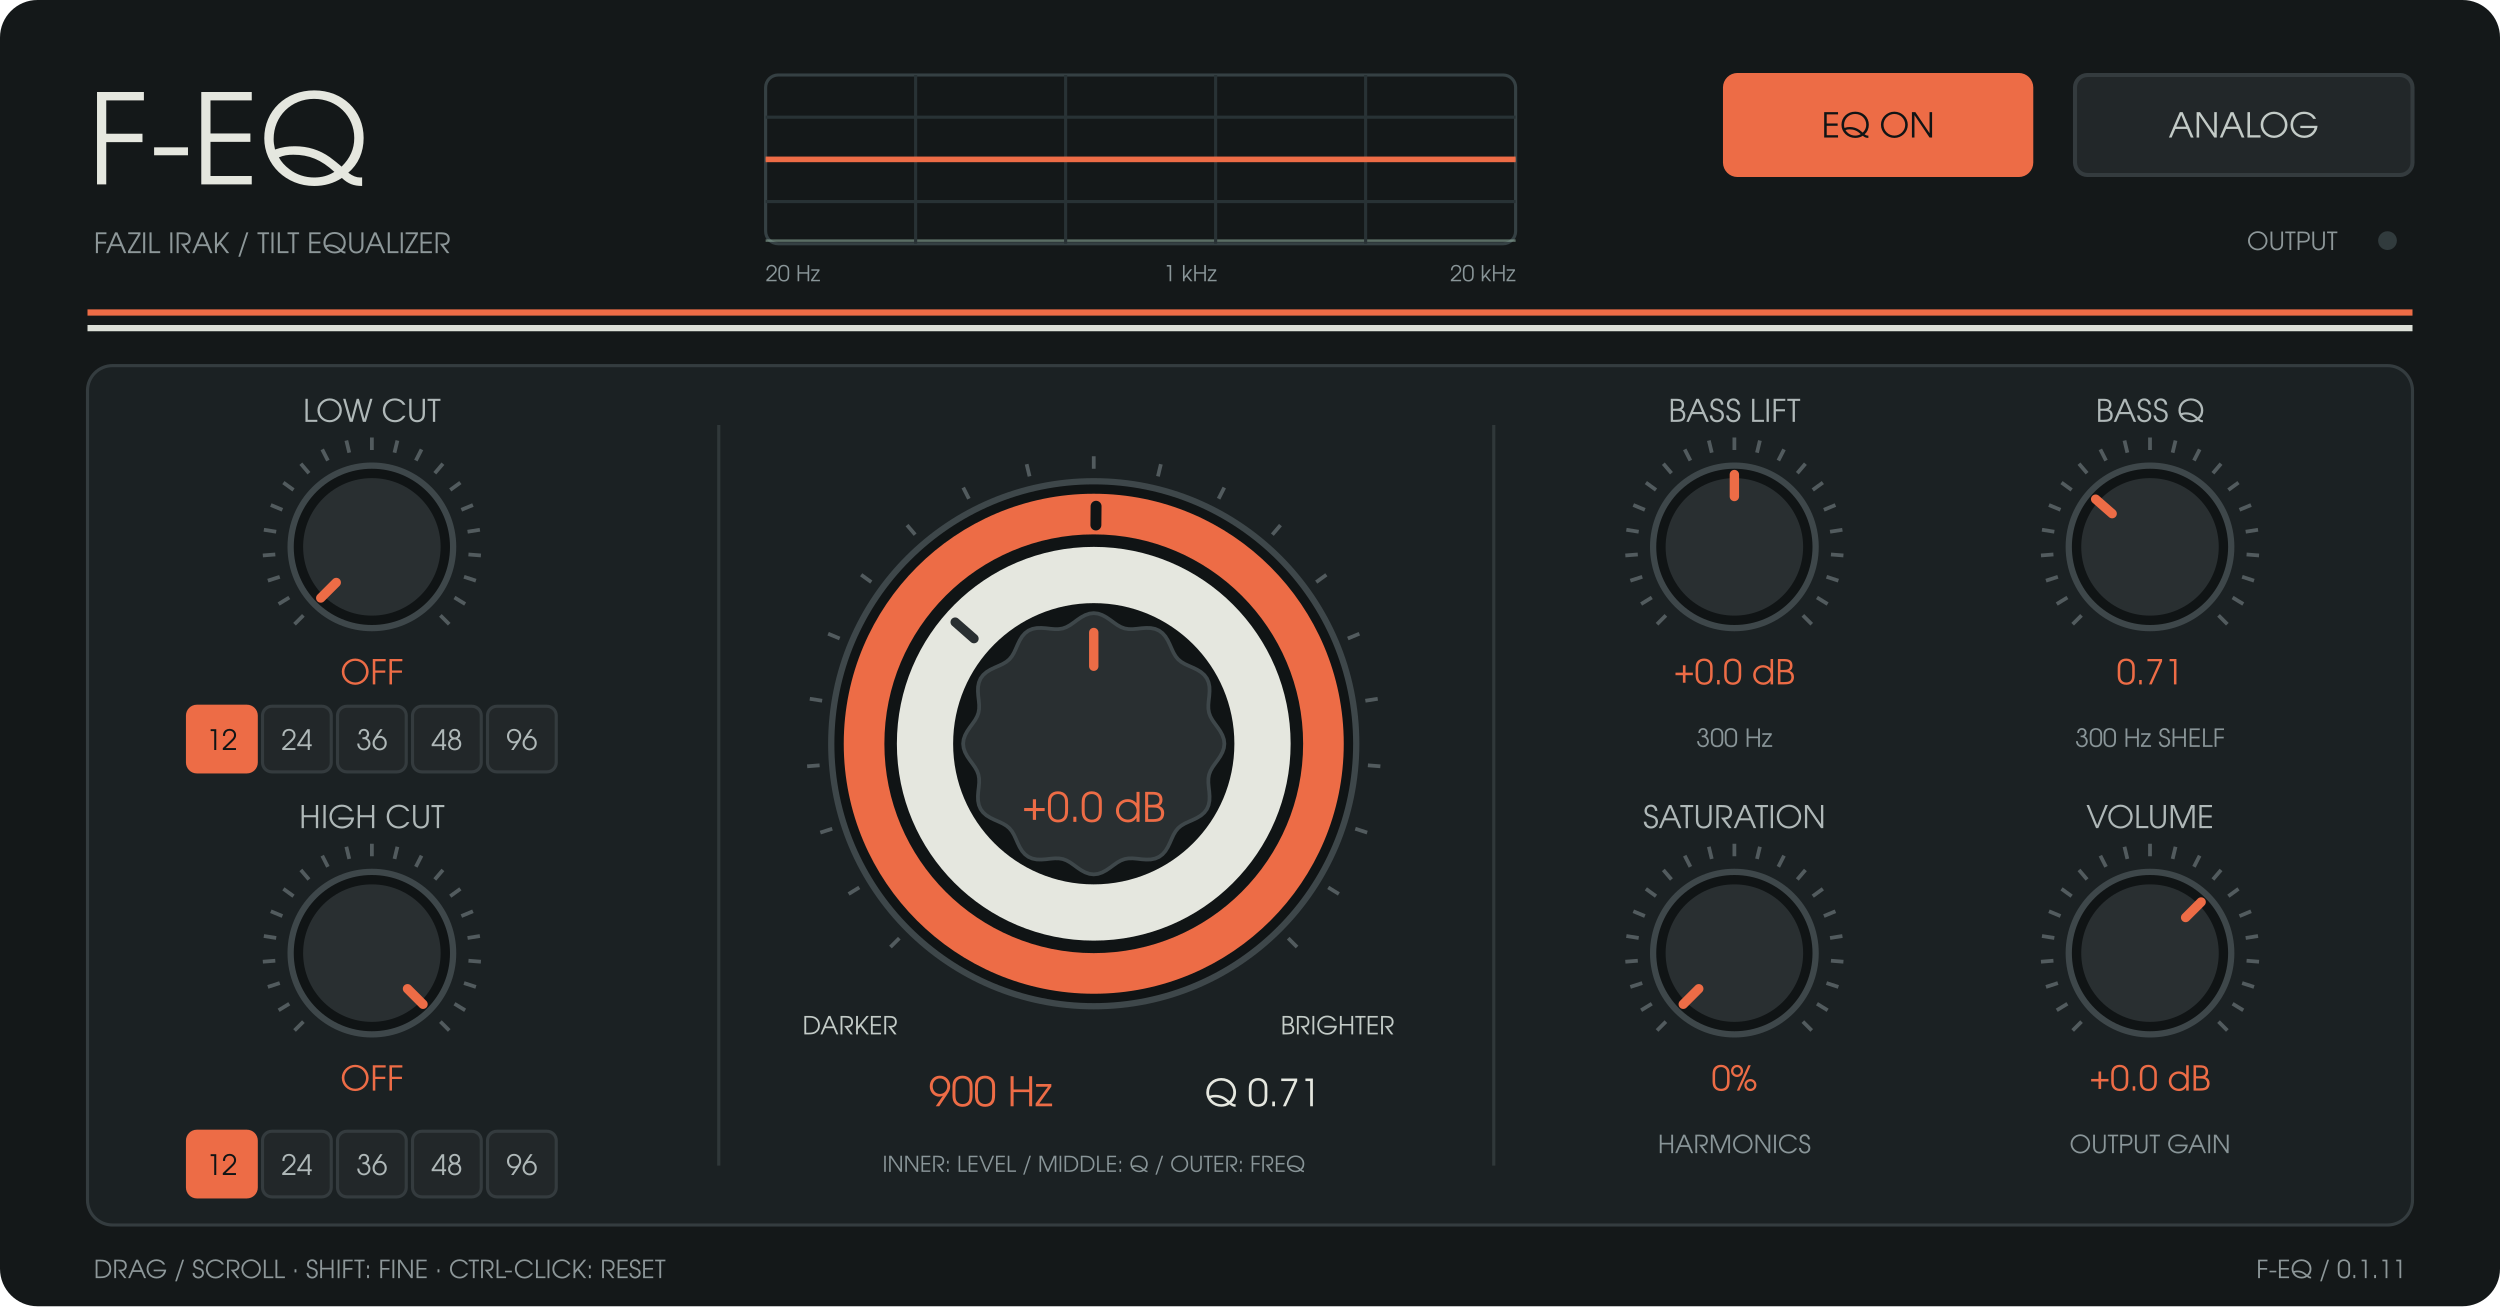
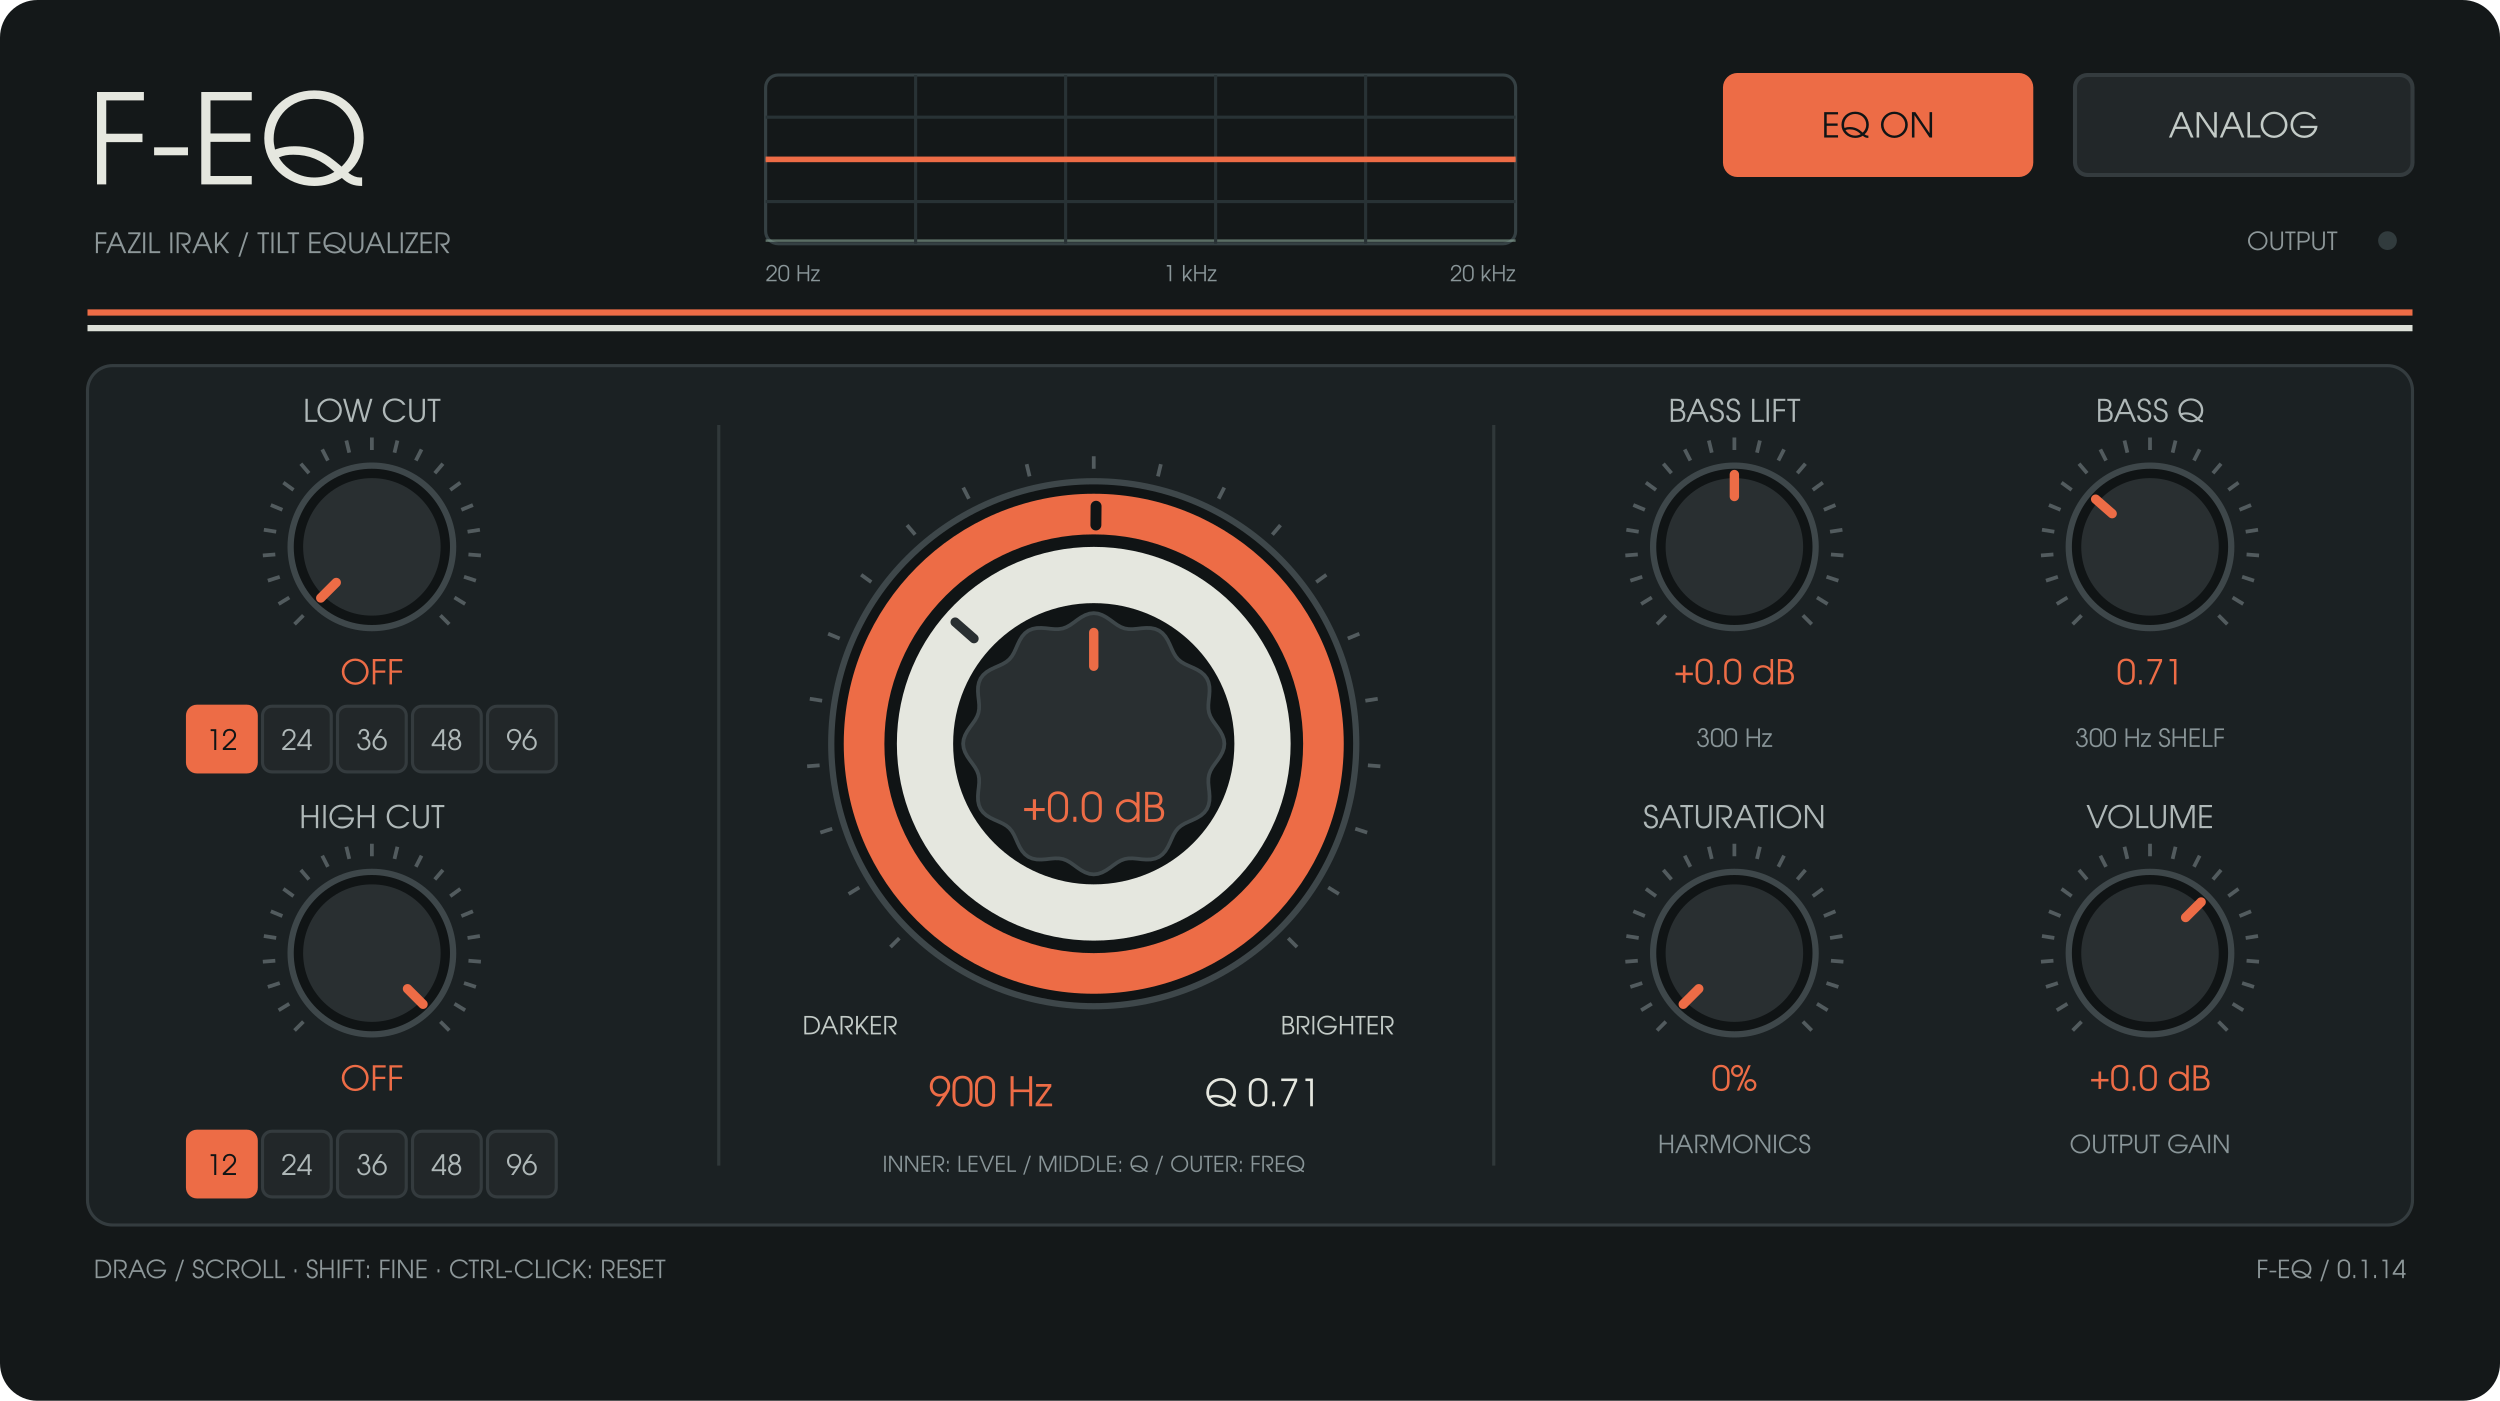
- <svg xmlns="http://www.w3.org/2000/svg" width="800" height="418" viewBox="0 0 800 418">
-   <rect width="800" height="418" rx="12" fill="#141819" />
+ <svg xmlns="http://www.w3.org/2000/svg" width="912" height="511" viewBox="0 0 800 448.246">
+   <rect width="800" height="448.246" rx="12" fill="#141819" />
  <g font-family="URW Gothic, sans-serif">
    <text x="28" y="59" text-anchor="start" font-size="40" fill="#e5e7df">F-EQ</text>
    <text x="30" y="81" text-anchor="start" font-size="9" fill="#8d9799">FAZIL IRAK / TILT EQUALIZER</text>
    <rect x="245" y="24" width="240" height="54" rx="4" fill="#141819" stroke="#354043" />
    <path d="M 245 77 L 246.2 77.0 L 248.8 77.0 L 251.2 77.0 L 253.8 77.0 L 256.2 77.0 L 258.8 77.0 L 261.2 77.0 L 263.8 77.0 L 266.2 77.0 L 268.8 77.0 L 271.2 77.0 L 273.8 77.0 L 276.2 77.0 L 278.8 77.0 L 281.2 77.0 L 283.8 77.0 L 286.2 77.0 L 288.8 77.0 L 291.2 77.0 L 293.8 77.0 L 296.2 77.0 L 298.8 77.0 L 301.2 77.0 L 303.8 77.0 L 306.2 77.0 L 308.8 77.0 L 311.2 77.0 L 313.8 77.0 L 316.2 77.0 L 318.8 77.0 L 321.2 77.0 L 323.8 77.0 L 326.2 77.0 L 328.8 77.0 L 331.2 77.0 L 333.8 77.0 L 336.2 77.0 L 338.8 77.0 L 341.2 77.0 L 343.8 77.0 L 346.2 77.0 L 348.8 77.0 L 351.2 77.0 L 353.8 77.0 L 356.2 77.0 L 358.8 77.0 L 361.2 77.0 L 363.8 77.0 L 366.2 77.0 L 368.8 77.0 L 371.2 77.0 L 373.8 77.0 L 376.2 77.0 L 378.8 77.0 L 381.2 77.0 L 383.8 77.0 L 386.2 77.0 L 388.8 77.0 L 391.2 77.0 L 393.8 77.0 L 396.2 77.0 L 398.8 77.0 L 401.2 77.0 L 403.8 77.0 L 406.2 77.0 L 408.8 77.0 L 411.2 77.0 L 413.8 77.0 L 416.2 77.0 L 418.8 77.0 L 421.2 77.0 L 423.8 77.0 L 426.2 77.0 L 428.8 77.0 L 431.2 77.0 L 433.8 77.0 L 436.2 77.0 L 438.8 77.0 L 441.2 77.0 L 443.8 77.0 L 446.2 77.0 L 448.8 77.0 L 451.2 77.0 L 453.8 77.0 L 456.2 77.0 L 458.8 77.0 L 461.2 77.0 L 463.8 77.0 L 466.2 77.0 L 468.8 77.0 L 471.2 77.0 L 473.8 77.0 L 476.2 77.0 L 478.8 77.0 L 481.2 77.0 L 483.8 77.0 L 485 77 Z" fill="#a1b9ad" fill-opacity=".17" stroke="#94b3a2" stroke-opacity=".55" stroke-width=".8" />
    <path d="M 293 24 v 54" stroke="#283235" />
    <path d="M 341 24 v 54" stroke="#283235" />
    <path d="M 389 24 v 54" stroke="#283235" />
    <path d="M 437 24 v 54" stroke="#283235" />
    <path d="M 245 37.5 h 240" stroke="#283235" />
    <path d="M 245 51 h 240" stroke="#283235" />
    <path d="M 245 64.5 h 240" stroke="#283235" />
    <path d="M 245 51 h 240" stroke="#596265" stroke-dasharray="3 4" />
    <path d="M245.00,51.00 L246.50,51.00 L248.00,51.00 L249.50,51.00 L251.00,51.00 L252.50,51.00 L254.00,51.00 L255.50,51.00 L257.00,51.00 L258.50,51.00 L260.00,51.00 L261.50,51.00 L263.00,51.00 L264.50,51.00 L266.00,51.00 L267.50,51.00 L269.00,51.00 L270.50,51.00 L272.00,51.00 L273.50,51.00 L275.00,51.00 L276.50,51.00 L278.00,51.00 L279.50,51.00 L281.00,51.00 L282.50,51.00 L284.00,51.00 L285.50,51.00 L287.00,51.00 L288.50,51.00 L290.00,51.00 L291.50,51.00 L293.00,51.00 L294.50,51.00 L296.00,51.00 L297.50,51.00 L299.00,51.00 L300.50,51.00 L302.00,51.00 L303.50,51.00 L305.00,51.00 L306.50,51.00 L308.00,51.00 L309.50,51.00 L311.00,51.00 L312.50,51.00 L314.00,51.00 L315.50,51.00 L317.00,51.00 L318.50,51.00 L320.00,51.00 L321.50,51.00 L323.00,51.00 L324.50,51.00 L326.00,51.00 L327.50,51.00 L329.00,51.00 L330.50,51.00 L332.00,51.00 L333.50,51.00 L335.00,51.00 L336.50,51.00 L338.00,51.00 L339.50,51.00 L341.00,51.00 L342.50,51.00 L344.00,51.00 L345.50,51.00 L347.00,51.00 L348.50,51.00 L350.00,51.00 L351.50,51.00 L353.00,51.00 L354.50,51.00 L356.00,51.00 L357.50,51.00 L359.00,51.00 L360.50,51.00 L362.00,51.00 L363.50,51.00 L365.00,51.00 L366.50,51.00 L368.00,51.00 L369.50,51.00 L371.00,51.00 L372.50,51.00 L374.00,51.00 L375.50,51.00 L377.00,51.00 L378.50,51.00 L380.00,51.00 L381.50,51.00 L383.00,51.00 L384.50,51.00 L386.00,51.00 L387.50,51.00 L389.00,51.00 L390.50,51.00 L392.00,51.00 L393.50,51.00 L395.00,51.00 L396.50,51.00 L398.00,51.00 L399.50,51.00 L401.00,51.00 L402.50,51.00 L404.00,51.00 L405.50,51.00 L407.00,51.00 L408.50,51.00 L410.00,51.00 L411.50,51.00 L413.00,51.00 L414.50,51.00 L416.00,51.00 L417.50,51.00 L419.00,51.00 L420.50,51.00 L422.00,51.00 L423.50,51.00 L425.00,51.00 L426.50,51.00 L428.00,51.00 L429.50,51.00 L431.00,51.00 L432.50,51.00 L434.00,51.00 L435.50,51.00 L437.00,51.00 L438.50,51.00 L440.00,51.00 L441.50,51.00 L443.00,51.00 L444.50,51.00 L446.00,51.00 L447.50,51.00 L449.00,51.00 L450.50,51.00 L452.00,51.00 L453.50,51.00 L455.00,51.00 L456.50,51.00 L458.00,51.00 L459.50,51.00 L461.00,51.00 L462.50,51.00 L464.00,51.00 L465.50,51.00 L467.00,51.00 L468.50,51.00 L470.00,51.00 L471.50,51.00 L473.00,51.00 L474.50,51.00 L476.00,51.00 L477.50,51.00 L479.00,51.00 L480.50,51.00 L482.00,51.00 L483.50,51.00 L485.00,51.00 " stroke="#ed6c46" fill="none" stroke-width="1.8" />
    <text x="245" y="90" text-anchor="start" font-size="7" fill="#899598">20 Hz</text>
    <text x="380.84" y="90" text-anchor="middle" font-size="7" fill="#899598">1 kHz</text>
    <text x="485" y="90" text-anchor="end" font-size="7" fill="#899598">20 kHz</text>
    <rect x="552" y="24" width="98" height="32" rx="4" fill="#ed6c46" stroke="#ed6c46" stroke-width="1.3" />
    <text x="601" y="44" text-anchor="middle" font-size="11" fill="#101415">EQ ON</text>
    <rect x="664" y="24" width="108" height="32" rx="4" fill="#222729" stroke="#343b3e" stroke-width="1.3" />
    <text x="718" y="44" text-anchor="middle" font-size="11" fill="#c3cbc7">ANALOG</text>
    <circle cx="764" cy="77" r="3" fill="#313b3d" />
    <text x="748" y="80" text-anchor="end" font-size="8" fill="#8d9799">OUTPUT</text>
    <path d="M 28 100 H 772" stroke="#ed6c46" stroke-width="2" />
    <path d="M 28 105 H 772" stroke="#dce0d8" stroke-width="2" />
    <rect x="28" y="117" width="744" height="275" rx="8" fill="#1b2123" stroke="#343c3f" />
    <path d="M 230 136 V 373 M 478 136 V 373" stroke="#30383a" />
    <path d="M 287.775 300.225 L 284.946 303.054" stroke="#525b5e" stroke-width="1.2" />
    <path d="M 274.968 283.98 L 271.557 286.07" stroke="#525b5e" stroke-width="1.2" />
    <path d="M 266.307 265.193 L 262.503 266.43" stroke="#525b5e" stroke-width="1.2" />
    <path d="M 262.271 244.904 L 258.284 245.218" stroke="#525b5e" stroke-width="1.2" />
    <path d="M 263.083 224.234 L 259.133 223.608" stroke="#525b5e" stroke-width="1.2" />
    <path d="M 268.699 204.324 L 265.003 202.793" stroke="#525b5e" stroke-width="1.2" />
    <path d="M 278.807 186.275 L 275.57 183.924" stroke="#525b5e" stroke-width="1.2" />
    <path d="M 292.849 171.084 L 290.251 168.043" stroke="#525b5e" stroke-width="1.2" />
    <path d="M 310.049 159.591 L 308.233 156.027" stroke="#525b5e" stroke-width="1.2" />
    <path d="M 329.457 152.431 L 328.523 148.542" stroke="#525b5e" stroke-width="1.2" />
    <path d="M 350 150 L 350 146" stroke="#525b5e" stroke-width="1.2" />
    <path d="M 370.543 152.431 L 371.477 148.542" stroke="#525b5e" stroke-width="1.2" />
    <path d="M 389.951 159.591 L 391.767 156.027" stroke="#525b5e" stroke-width="1.2" />
    <path d="M 407.151 171.084 L 409.749 168.043" stroke="#525b5e" stroke-width="1.2" />
    <path d="M 421.193 186.275 L 424.43 183.924" stroke="#525b5e" stroke-width="1.2" />
    <path d="M 431.301 204.324 L 434.997 202.793" stroke="#525b5e" stroke-width="1.2" />
    <path d="M 436.917 224.234 L 440.867 223.608" stroke="#525b5e" stroke-width="1.2" />
    <path d="M 437.729 244.904 L 441.716 245.218" stroke="#525b5e" stroke-width="1.2" />
    <path d="M 433.693 265.193 L 437.497 266.43" stroke="#525b5e" stroke-width="1.2" />
    <path d="M 425.032 283.98 L 428.443 286.07" stroke="#525b5e" stroke-width="1.2" />
    <path d="M 412.225 300.225 L 415.054 303.054" stroke="#525b5e" stroke-width="1.2" />
    <circle cx="350" cy="238" r="84" fill="#101415" stroke="#3e474a" stroke-width="2" />
    <circle cx="350" cy="238" r="80" fill="#ed6c46" />
    <path d="M 350.684 168.003 L 350.743 162.004" stroke="#101415" stroke-width="3.5" stroke-linecap="round" />
    <circle cx="350" cy="238" r="67" fill="#101415" />
    <circle cx="350" cy="238" r="63" fill="#e5e7df" />
    <path d="M 311.67 204.358 L 305.657 199.081" stroke="#292f31" stroke-width="3" stroke-linecap="round" />
    <circle cx="350" cy="238" r="45" fill="#101415" />
    <path d="M 391.80 238.00 L 391.64 239.36 L 391.18 240.70 L 390.49 241.99 L 389.66 243.22 L 388.79 244.40 L 387.98 245.56 L 387.34 246.71 L 386.90 247.89 L 386.69 249.13 L 386.67 250.45 L 386.79 251.85 L 386.96 253.31 L 387.06 254.79 L 387.02 256.25 L 386.74 257.64 L 386.20 258.90 L 385.38 260.00 L 384.32 260.93 L 383.07 261.70 L 381.73 262.35 L 380.39 262.94 L 379.12 263.53 L 377.98 264.21 L 377.01 265.01 L 376.21 265.98 L 375.53 267.12 L 374.94 268.39 L 374.35 269.73 L 373.70 271.07 L 372.93 272.32 L 372.00 273.38 L 370.90 274.20 L 369.64 274.74 L 368.25 275.02 L 366.79 275.06 L 365.31 274.96 L 363.85 274.79 L 362.45 274.67 L 361.13 274.69 L 359.89 274.90 L 358.71 275.34 L 357.56 275.98 L 356.40 276.79 L 355.22 277.66 L 353.99 278.49 L 352.70 279.18 L 351.36 279.64 L 350.00 279.80 L 348.64 279.64 L 347.30 279.18 L 346.01 278.49 L 344.78 277.66 L 343.60 276.79 L 342.44 275.98 L 341.29 275.34 L 340.11 274.90 L 338.87 274.69 L 337.55 274.67 L 336.15 274.79 L 334.69 274.96 L 333.21 275.06 L 331.75 275.02 L 330.36 274.74 L 329.10 274.20 L 328.00 273.38 L 327.07 272.32 L 326.30 271.07 L 325.65 269.73 L 325.06 268.39 L 324.47 267.12 L 323.79 265.98 L 322.99 265.01 L 322.02 264.21 L 320.88 263.53 L 319.61 262.94 L 318.27 262.35 L 316.93 261.70 L 315.68 260.93 L 314.62 260.00 L 313.80 258.90 L 313.26 257.64 L 312.98 256.25 L 312.94 254.79 L 313.04 253.31 L 313.21 251.85 L 313.33 250.45 L 313.31 249.13 L 313.10 247.89 L 312.66 246.71 L 312.02 245.56 L 311.21 244.40 L 310.34 243.22 L 309.51 241.99 L 308.82 240.70 L 308.36 239.36 L 308.20 238.00 L 308.36 236.64 L 308.82 235.30 L 309.51 234.01 L 310.34 232.78 L 311.21 231.60 L 312.02 230.44 L 312.66 229.29 L 313.10 228.11 L 313.31 226.87 L 313.33 225.55 L 313.21 224.15 L 313.04 222.69 L 312.94 221.21 L 312.98 219.75 L 313.26 218.36 L 313.80 217.10 L 314.62 216.00 L 315.68 215.07 L 316.93 214.30 L 318.27 213.65 L 319.61 213.06 L 320.88 212.47 L 322.02 211.79 L 322.99 210.99 L 323.79 210.02 L 324.47 208.88 L 325.06 207.61 L 325.65 206.27 L 326.30 204.93 L 327.07 203.68 L 328.00 202.62 L 329.10 201.80 L 330.36 201.26 L 331.75 200.98 L 333.21 200.94 L 334.69 201.04 L 336.15 201.21 L 337.55 201.33 L 338.87 201.31 L 340.11 201.10 L 341.29 200.66 L 342.44 200.02 L 343.60 199.21 L 344.78 198.34 L 346.01 197.51 L 347.30 196.82 L 348.64 196.36 L 350.00 196.20 L 351.36 196.36 L 352.70 196.82 L 353.99 197.51 L 355.22 198.34 L 356.40 199.21 L 357.56 200.02 L 358.71 200.66 L 359.89 201.10 L 361.13 201.31 L 362.45 201.33 L 363.85 201.21 L 365.31 201.04 L 366.79 200.94 L 368.25 200.98 L 369.64 201.26 L 370.90 201.80 L 372.00 202.62 L 372.93 203.68 L 373.70 204.93 L 374.35 206.27 L 374.94 207.61 L 375.53 208.88 L 376.21 210.02 L 377.01 210.99 L 377.98 211.79 L 379.12 212.47 L 380.39 213.06 L 381.73 213.65 L 383.07 214.30 L 384.32 215.07 L 385.38 216.00 L 386.20 217.10 L 386.74 218.36 L 387.02 219.75 L 387.06 221.21 L 386.96 222.69 L 386.79 224.15 L 386.67 225.55 L 386.69 226.87 L 386.90 228.11 L 387.34 229.29 L 387.98 230.44 L 388.79 231.60 L 389.66 232.78 L 390.49 234.01 L 391.18 235.30 L 391.64 236.64 L 391.80 238.00 Z" fill="#292f31" stroke="#3e474a" stroke-width="1.2" />
    <path d="M 350 213.2 L 350 202.4" stroke="#ed6c46" stroke-width="3" stroke-linecap="round" />
    <text x="350" y="263" text-anchor="middle" font-size="13" fill="#ed6c46">+0.0 dB</text>
    <text x="317" y="354" text-anchor="middle" font-size="13" fill="#ed6c46">900 Hz</text>
    <text x="404" y="354" text-anchor="middle" font-size="12" fill="#e5e7df">Q 0.71</text>
    <text x="272" y="331" text-anchor="middle" font-size="8" fill="#c3cbc7">DARKER</text>
    <text x="428" y="331" text-anchor="middle" font-size="8" fill="#c3cbc7">BRIGHTER</text>
    <text x="350" y="375" text-anchor="middle" font-size="7" fill="#899598">INNER: LEVEL / MIDDLE: Q / OUTER: FREQ</text>
    <text x="119" y="135" text-anchor="middle" font-size="10" fill="#afb8b8">LOW CUT</text>
    <path d="M 97.08 196.92 L 94.251 199.749" stroke="#525b5e" stroke-width="1.2" />
    <path d="M 92.568 191.197 L 89.158 193.287" stroke="#525b5e" stroke-width="1.2" />
    <path d="M 89.517 184.58 L 85.713 185.816" stroke="#525b5e" stroke-width="1.2" />
    <path d="M 88.096 177.432 L 84.108 177.746" stroke="#525b5e" stroke-width="1.2" />
    <path d="M 88.382 170.151 L 84.431 169.525" stroke="#525b5e" stroke-width="1.2" />
    <path d="M 90.36 163.137 L 86.664 161.606" stroke="#525b5e" stroke-width="1.2" />
    <path d="M 93.92 156.779 L 90.684 154.428" stroke="#525b5e" stroke-width="1.2" />
    <path d="M 98.867 151.427 L 96.269 148.386" stroke="#525b5e" stroke-width="1.2" />
    <path d="M 104.926 147.379 L 103.11 143.815" stroke="#525b5e" stroke-width="1.2" />
    <path d="M 111.763 144.857 L 110.829 140.967" stroke="#525b5e" stroke-width="1.2" />
    <path d="M 119 144 L 119 140" stroke="#525b5e" stroke-width="1.2" />
    <path d="M 126.237 144.857 L 127.171 140.967" stroke="#525b5e" stroke-width="1.2" />
    <path d="M 133.074 147.379 L 134.89 143.815" stroke="#525b5e" stroke-width="1.2" />
    <path d="M 139.133 151.427 L 141.731 148.386" stroke="#525b5e" stroke-width="1.2" />
    <path d="M 144.08 156.779 L 147.316 154.428" stroke="#525b5e" stroke-width="1.2" />
    <path d="M 147.64 163.137 L 151.336 161.606" stroke="#525b5e" stroke-width="1.2" />
    <path d="M 149.618 170.151 L 153.569 169.525" stroke="#525b5e" stroke-width="1.2" />
    <path d="M 149.904 177.432 L 153.892 177.746" stroke="#525b5e" stroke-width="1.2" />
    <path d="M 148.483 184.58 L 152.287 185.816" stroke="#525b5e" stroke-width="1.2" />
    <path d="M 145.432 191.197 L 148.842 193.287" stroke="#525b5e" stroke-width="1.2" />
    <path d="M 140.92 196.92 L 143.749 199.749" stroke="#525b5e" stroke-width="1.2" />
    <circle cx="119" cy="175" r="26" fill="#101415" stroke="#3e474a" stroke-width="2" />
    <circle cx="119" cy="175" r="22" fill="#292f31" />
    <path d="M 107.601 186.399 L 102.638 191.362" stroke="#ed6c46" stroke-width="3" stroke-linecap="round" />
    <text x="119" y="219" text-anchor="middle" font-size="11" fill="#ed6c46">OFF</text>
    <rect x="60" y="226" width="22" height="21" rx="3" fill="#ed6c46" stroke="#ed6c46" />
    <text x="71" y="240" text-anchor="middle" font-size="9" fill="#101415">12</text>
    <rect x="84" y="226" width="22" height="21" rx="3" fill="#222729" stroke="#343b3e" />
    <text x="95" y="240" text-anchor="middle" font-size="9" fill="#afb8b8">24</text>
    <rect x="108" y="226" width="22" height="21" rx="3" fill="#222729" stroke="#343b3e" />
    <text x="119" y="240" text-anchor="middle" font-size="9" fill="#afb8b8">36</text>
    <rect x="132" y="226" width="22" height="21" rx="3" fill="#222729" stroke="#343b3e" />
    <text x="143" y="240" text-anchor="middle" font-size="9" fill="#afb8b8">48</text>
    <rect x="156" y="226" width="22" height="21" rx="3" fill="#222729" stroke="#343b3e" />
    <text x="167" y="240" text-anchor="middle" font-size="9" fill="#afb8b8">96</text>
    <text x="119" y="265" text-anchor="middle" font-size="10" fill="#afb8b8">HIGH CUT</text>
    <path d="M 97.08 326.92 L 94.251 329.749" stroke="#525b5e" stroke-width="1.2" />
    <path d="M 92.568 321.197 L 89.158 323.287" stroke="#525b5e" stroke-width="1.2" />
    <path d="M 89.517 314.58 L 85.713 315.816" stroke="#525b5e" stroke-width="1.2" />
    <path d="M 88.096 307.432 L 84.108 307.746" stroke="#525b5e" stroke-width="1.2" />
    <path d="M 88.382 300.151 L 84.431 299.525" stroke="#525b5e" stroke-width="1.2" />
    <path d="M 90.36 293.137 L 86.664 291.606" stroke="#525b5e" stroke-width="1.2" />
    <path d="M 93.92 286.779 L 90.684 284.428" stroke="#525b5e" stroke-width="1.2" />
    <path d="M 98.867 281.427 L 96.269 278.386" stroke="#525b5e" stroke-width="1.2" />
    <path d="M 104.926 277.379 L 103.11 273.815" stroke="#525b5e" stroke-width="1.2" />
    <path d="M 111.763 274.857 L 110.829 270.967" stroke="#525b5e" stroke-width="1.2" />
    <path d="M 119 274 L 119 270" stroke="#525b5e" stroke-width="1.2" />
    <path d="M 126.237 274.857 L 127.171 270.967" stroke="#525b5e" stroke-width="1.2" />
    <path d="M 133.074 277.379 L 134.89 273.815" stroke="#525b5e" stroke-width="1.2" />
    <path d="M 139.133 281.427 L 141.731 278.386" stroke="#525b5e" stroke-width="1.2" />
    <path d="M 144.08 286.779 L 147.316 284.428" stroke="#525b5e" stroke-width="1.2" />
    <path d="M 147.64 293.137 L 151.336 291.606" stroke="#525b5e" stroke-width="1.2" />
    <path d="M 149.618 300.151 L 153.569 299.525" stroke="#525b5e" stroke-width="1.2" />
    <path d="M 149.904 307.432 L 153.892 307.746" stroke="#525b5e" stroke-width="1.2" />
    <path d="M 148.483 314.58 L 152.287 315.816" stroke="#525b5e" stroke-width="1.2" />
    <path d="M 145.432 321.197 L 148.842 323.287" stroke="#525b5e" stroke-width="1.2" />
    <path d="M 140.92 326.92 L 143.749 329.749" stroke="#525b5e" stroke-width="1.2" />
    <circle cx="119" cy="305" r="26" fill="#101415" stroke="#3e474a" stroke-width="2" />
    <circle cx="119" cy="305" r="22" fill="#292f31" />
    <path d="M 130.399 316.399 L 135.362 321.362" stroke="#ed6c46" stroke-width="3" stroke-linecap="round" />
    <text x="119" y="349" text-anchor="middle" font-size="11" fill="#ed6c46">OFF</text>
    <rect x="60" y="362" width="22" height="21" rx="3" fill="#ed6c46" stroke="#ed6c46" />
    <text x="71" y="376" text-anchor="middle" font-size="9" fill="#101415">12</text>
    <rect x="84" y="362" width="22" height="21" rx="3" fill="#222729" stroke="#343b3e" />
    <text x="95" y="376" text-anchor="middle" font-size="9" fill="#afb8b8">24</text>
    <rect x="108" y="362" width="22" height="21" rx="3" fill="#222729" stroke="#343b3e" />
    <text x="119" y="376" text-anchor="middle" font-size="9" fill="#afb8b8">36</text>
    <rect x="132" y="362" width="22" height="21" rx="3" fill="#222729" stroke="#343b3e" />
    <text x="143" y="376" text-anchor="middle" font-size="9" fill="#afb8b8">48</text>
    <rect x="156" y="362" width="22" height="21" rx="3" fill="#222729" stroke="#343b3e" />
    <text x="167" y="376" text-anchor="middle" font-size="9" fill="#afb8b8">96</text>
    <text x="555" y="135" text-anchor="middle" font-size="10" fill="#afb8b8">BASS LIFT</text>
    <path d="M 533.08 196.92 L 530.251 199.749" stroke="#525b5e" stroke-width="1.2" />
    <path d="M 528.568 191.197 L 525.158 193.287" stroke="#525b5e" stroke-width="1.2" />
    <path d="M 525.517 184.58 L 521.713 185.816" stroke="#525b5e" stroke-width="1.2" />
    <path d="M 524.096 177.432 L 520.108 177.746" stroke="#525b5e" stroke-width="1.2" />
    <path d="M 524.382 170.151 L 520.431 169.525" stroke="#525b5e" stroke-width="1.2" />
    <path d="M 526.36 163.137 L 522.664 161.606" stroke="#525b5e" stroke-width="1.2" />
    <path d="M 529.92 156.779 L 526.684 154.428" stroke="#525b5e" stroke-width="1.2" />
    <path d="M 534.867 151.427 L 532.269 148.386" stroke="#525b5e" stroke-width="1.2" />
    <path d="M 540.926 147.379 L 539.11 143.815" stroke="#525b5e" stroke-width="1.2" />
    <path d="M 547.763 144.857 L 546.829 140.967" stroke="#525b5e" stroke-width="1.2" />
    <path d="M 555 144 L 555 140" stroke="#525b5e" stroke-width="1.2" />
    <path d="M 562.237 144.857 L 563.171 140.967" stroke="#525b5e" stroke-width="1.2" />
    <path d="M 569.074 147.379 L 570.89 143.815" stroke="#525b5e" stroke-width="1.2" />
    <path d="M 575.133 151.427 L 577.731 148.386" stroke="#525b5e" stroke-width="1.2" />
    <path d="M 580.08 156.779 L 583.316 154.428" stroke="#525b5e" stroke-width="1.2" />
    <path d="M 583.64 163.137 L 587.336 161.606" stroke="#525b5e" stroke-width="1.2" />
    <path d="M 585.618 170.151 L 589.569 169.525" stroke="#525b5e" stroke-width="1.2" />
    <path d="M 585.904 177.432 L 589.892 177.746" stroke="#525b5e" stroke-width="1.2" />
    <path d="M 584.483 184.58 L 588.287 185.816" stroke="#525b5e" stroke-width="1.2" />
    <path d="M 581.432 191.197 L 584.842 193.287" stroke="#525b5e" stroke-width="1.2" />
    <path d="M 576.92 196.92 L 579.749 199.749" stroke="#525b5e" stroke-width="1.2" />
    <circle cx="555" cy="175" r="26" fill="#101415" stroke="#3e474a" stroke-width="2" />
    <circle cx="555" cy="175" r="22" fill="#292f31" />
    <path d="M 555 158.88 L 555 151.86" stroke="#ed6c46" stroke-width="3" stroke-linecap="round" />
    <text x="555" y="219" text-anchor="middle" font-size="11" fill="#ed6c46">+0.0 dB</text>
    <text x="555" y="239" text-anchor="middle" font-size="8" fill="#899598">300 Hz</text>
    <text x="688" y="135" text-anchor="middle" font-size="10" fill="#afb8b8">BASS Q</text>
    <path d="M 666.08 196.92 L 663.251 199.749" stroke="#525b5e" stroke-width="1.2" />
    <path d="M 661.568 191.197 L 658.158 193.287" stroke="#525b5e" stroke-width="1.2" />
    <path d="M 658.517 184.58 L 654.713 185.816" stroke="#525b5e" stroke-width="1.2" />
    <path d="M 657.096 177.432 L 653.108 177.746" stroke="#525b5e" stroke-width="1.2" />
    <path d="M 657.382 170.151 L 653.431 169.525" stroke="#525b5e" stroke-width="1.2" />
    <path d="M 659.36 163.137 L 655.664 161.606" stroke="#525b5e" stroke-width="1.2" />
    <path d="M 662.92 156.779 L 659.684 154.428" stroke="#525b5e" stroke-width="1.2" />
    <path d="M 667.867 151.427 L 665.269 148.386" stroke="#525b5e" stroke-width="1.2" />
    <path d="M 673.926 147.379 L 672.11 143.815" stroke="#525b5e" stroke-width="1.2" />
    <path d="M 680.763 144.857 L 679.829 140.967" stroke="#525b5e" stroke-width="1.2" />
    <path d="M 688 144 L 688 140" stroke="#525b5e" stroke-width="1.2" />
    <path d="M 695.237 144.857 L 696.171 140.967" stroke="#525b5e" stroke-width="1.2" />
    <path d="M 702.074 147.379 L 703.89 143.815" stroke="#525b5e" stroke-width="1.2" />
    <path d="M 708.133 151.427 L 710.731 148.386" stroke="#525b5e" stroke-width="1.2" />
    <path d="M 713.08 156.779 L 716.316 154.428" stroke="#525b5e" stroke-width="1.2" />
    <path d="M 716.64 163.137 L 720.336 161.606" stroke="#525b5e" stroke-width="1.2" />
    <path d="M 718.618 170.151 L 722.569 169.525" stroke="#525b5e" stroke-width="1.2" />
    <path d="M 718.904 177.432 L 722.892 177.746" stroke="#525b5e" stroke-width="1.2" />
    <path d="M 717.483 184.58 L 721.287 185.816" stroke="#525b5e" stroke-width="1.2" />
    <path d="M 714.432 191.197 L 717.842 193.287" stroke="#525b5e" stroke-width="1.2" />
    <path d="M 709.92 196.92 L 712.749 199.749" stroke="#525b5e" stroke-width="1.2" />
    <circle cx="688" cy="175" r="26" fill="#101415" stroke="#3e474a" stroke-width="2" />
    <circle cx="688" cy="175" r="22" fill="#292f31" />
    <path d="M 675.885 164.366 L 670.609 159.736" stroke="#ed6c46" stroke-width="3" stroke-linecap="round" />
    <text x="688" y="219" text-anchor="middle" font-size="11" fill="#ed6c46">0.71</text>
    <text x="688" y="239" text-anchor="middle" font-size="8" fill="#899598">300 Hz SHELF</text>
    <text x="555" y="265" text-anchor="middle" font-size="10" fill="#afb8b8">SATURATION</text>
    <path d="M 533.08 326.92 L 530.251 329.749" stroke="#525b5e" stroke-width="1.2" />
    <path d="M 528.568 321.197 L 525.158 323.287" stroke="#525b5e" stroke-width="1.2" />
    <path d="M 525.517 314.58 L 521.713 315.816" stroke="#525b5e" stroke-width="1.2" />
    <path d="M 524.096 307.432 L 520.108 307.746" stroke="#525b5e" stroke-width="1.2" />
    <path d="M 524.382 300.151 L 520.431 299.525" stroke="#525b5e" stroke-width="1.2" />
    <path d="M 526.36 293.137 L 522.664 291.606" stroke="#525b5e" stroke-width="1.2" />
    <path d="M 529.92 286.779 L 526.684 284.428" stroke="#525b5e" stroke-width="1.2" />
    <path d="M 534.867 281.427 L 532.269 278.386" stroke="#525b5e" stroke-width="1.2" />
    <path d="M 540.926 277.379 L 539.11 273.815" stroke="#525b5e" stroke-width="1.2" />
    <path d="M 547.763 274.857 L 546.829 270.967" stroke="#525b5e" stroke-width="1.2" />
    <path d="M 555 274 L 555 270" stroke="#525b5e" stroke-width="1.2" />
    <path d="M 562.237 274.857 L 563.171 270.967" stroke="#525b5e" stroke-width="1.2" />
    <path d="M 569.074 277.379 L 570.89 273.815" stroke="#525b5e" stroke-width="1.2" />
    <path d="M 575.133 281.427 L 577.731 278.386" stroke="#525b5e" stroke-width="1.2" />
    <path d="M 580.08 286.779 L 583.316 284.428" stroke="#525b5e" stroke-width="1.2" />
    <path d="M 583.64 293.137 L 587.336 291.606" stroke="#525b5e" stroke-width="1.2" />
    <path d="M 585.618 300.151 L 589.569 299.525" stroke="#525b5e" stroke-width="1.2" />
    <path d="M 585.904 307.432 L 589.892 307.746" stroke="#525b5e" stroke-width="1.2" />
    <path d="M 584.483 314.58 L 588.287 315.816" stroke="#525b5e" stroke-width="1.2" />
    <path d="M 581.432 321.197 L 584.842 323.287" stroke="#525b5e" stroke-width="1.2" />
    <path d="M 576.92 326.92 L 579.749 329.749" stroke="#525b5e" stroke-width="1.2" />
    <circle cx="555" cy="305" r="26" fill="#101415" stroke="#3e474a" stroke-width="2" />
    <circle cx="555" cy="305" r="22" fill="#292f31" />
    <path d="M 543.601 316.399 L 538.638 321.362" stroke="#ed6c46" stroke-width="3" stroke-linecap="round" />
    <text x="555" y="349" text-anchor="middle" font-size="11" fill="#ed6c46">0%</text>
    <text x="555" y="369" text-anchor="middle" font-size="8" fill="#899598">HARMONICS</text>
    <text x="688" y="265" text-anchor="middle" font-size="10" fill="#afb8b8">VOLUME</text>
    <path d="M 666.08 326.92 L 663.251 329.749" stroke="#525b5e" stroke-width="1.2" />
    <path d="M 661.568 321.197 L 658.158 323.287" stroke="#525b5e" stroke-width="1.2" />
    <path d="M 658.517 314.58 L 654.713 315.816" stroke="#525b5e" stroke-width="1.2" />
    <path d="M 657.096 307.432 L 653.108 307.746" stroke="#525b5e" stroke-width="1.2" />
    <path d="M 657.382 300.151 L 653.431 299.525" stroke="#525b5e" stroke-width="1.2" />
    <path d="M 659.36 293.137 L 655.664 291.606" stroke="#525b5e" stroke-width="1.2" />
    <path d="M 662.92 286.779 L 659.684 284.428" stroke="#525b5e" stroke-width="1.2" />
    <path d="M 667.867 281.427 L 665.269 278.386" stroke="#525b5e" stroke-width="1.2" />
    <path d="M 673.926 277.379 L 672.11 273.815" stroke="#525b5e" stroke-width="1.2" />
    <path d="M 680.763 274.857 L 679.829 270.967" stroke="#525b5e" stroke-width="1.2" />
    <path d="M 688 274 L 688 270" stroke="#525b5e" stroke-width="1.2" />
    <path d="M 695.237 274.857 L 696.171 270.967" stroke="#525b5e" stroke-width="1.2" />
    <path d="M 702.074 277.379 L 703.89 273.815" stroke="#525b5e" stroke-width="1.2" />
    <path d="M 708.133 281.427 L 710.731 278.386" stroke="#525b5e" stroke-width="1.2" />
    <path d="M 713.08 286.779 L 716.316 284.428" stroke="#525b5e" stroke-width="1.2" />
    <path d="M 716.64 293.137 L 720.336 291.606" stroke="#525b5e" stroke-width="1.2" />
    <path d="M 718.618 300.151 L 722.569 299.525" stroke="#525b5e" stroke-width="1.2" />
    <path d="M 718.904 307.432 L 722.892 307.746" stroke="#525b5e" stroke-width="1.2" />
    <path d="M 717.483 314.58 L 721.287 315.816" stroke="#525b5e" stroke-width="1.2" />
    <path d="M 714.432 321.197 L 717.842 323.287" stroke="#525b5e" stroke-width="1.2" />
    <path d="M 709.92 326.92 L 712.749 329.749" stroke="#525b5e" stroke-width="1.2" />
    <circle cx="688" cy="305" r="26" fill="#101415" stroke="#3e474a" stroke-width="2" />
    <circle cx="688" cy="305" r="22" fill="#292f31" />
    <path d="M 699.399 293.601 L 704.362 288.638" stroke="#ed6c46" stroke-width="3" stroke-linecap="round" />
    <text x="688" y="349" text-anchor="middle" font-size="11" fill="#ed6c46">+0.0 dB</text>
    <text x="688" y="369" text-anchor="middle" font-size="8" fill="#899598">OUTPUT GAIN</text>
    <text x="30" y="409" text-anchor="start" font-size="8" fill="#8d9799">DRAG / SCROLL · SHIFT: FINE · CTRL-CLICK: RESET</text>
-     <text x="770" y="409" text-anchor="end" font-size="8" fill="#8d9799">F-EQ / 0.1.11</text>
+     <text x="770" y="409" text-anchor="end" font-size="8" fill="#8d9799">F-EQ / 0.1.14</text>
  </g>
</svg>
